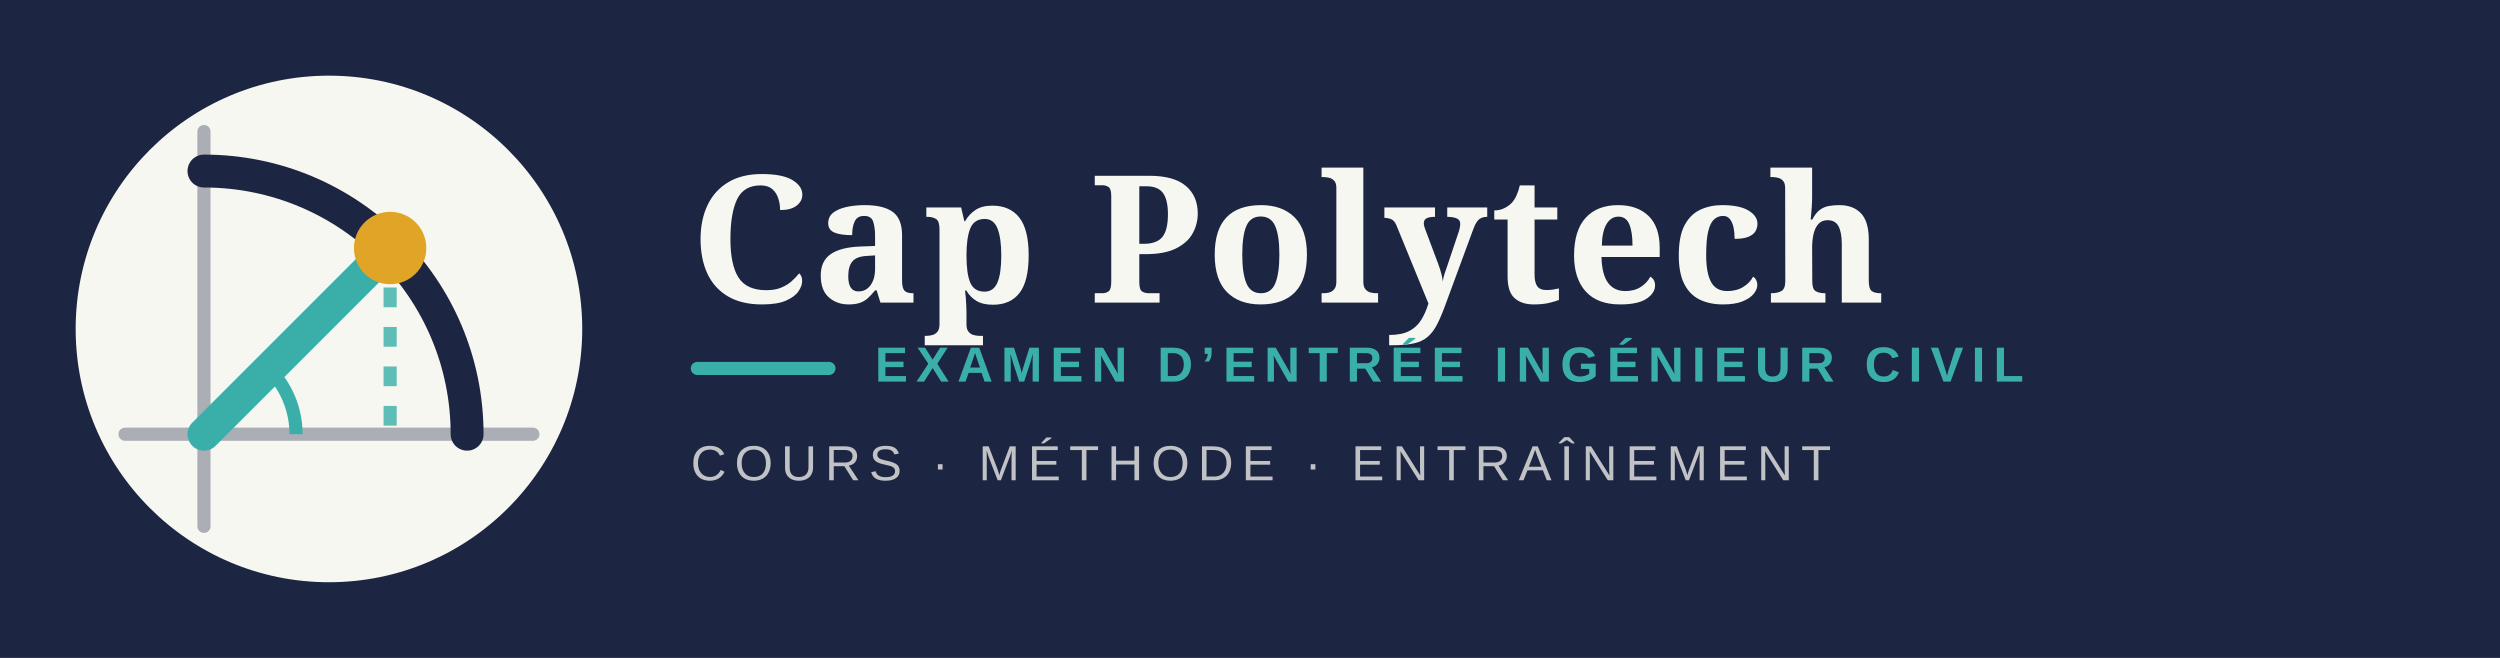
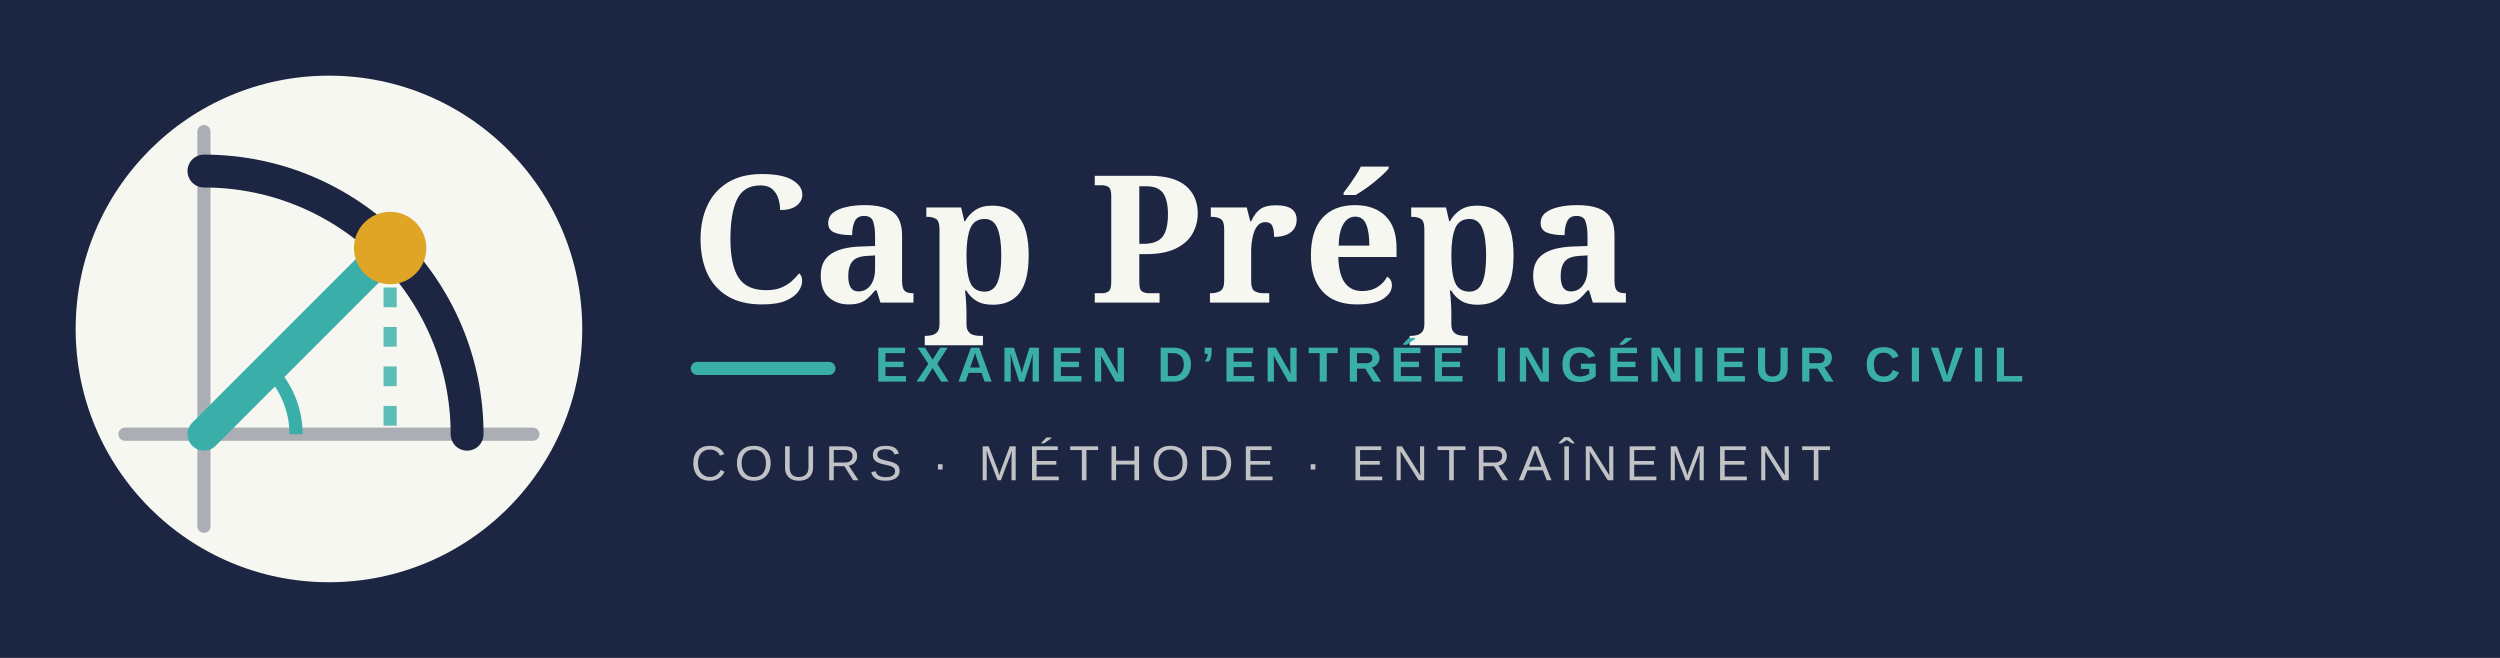
<svg xmlns="http://www.w3.org/2000/svg" viewBox="0 0 760 200" width="760" height="200">
  <rect width="760" height="200" fill="#1C2541" />
  <rect x="20" y="20" width="160" height="160" rx="80" fill="#F7F7F2" stroke="#1C2541" stroke-width="6" />
  <path d="M38 132 L162 132 M62 160 L62 40" stroke="#1C2541" stroke-width="4" stroke-linecap="round" opacity="0.35" />
  <path d="M142 132 A 80 80 0 0 0 62 52" stroke="#1C2541" stroke-width="10" fill="none" stroke-linecap="round" />
  <path d="M62 132 L118.6 75.4" stroke="#3AAFA9" stroke-width="10" stroke-linecap="round" />
  <path d="M118.6 75.4 L118.6 132" stroke="#3AAFA9" stroke-width="4" stroke-dasharray="6 6" opacity="0.8" />
  <path d="M90 132 A 28 28 0 0 0 81.8 112.2" stroke="#3AAFA9" stroke-width="4" fill="none" />
  <circle cx="118.6" cy="75.4" r="11" fill="#E0A526" />
-   <text x="210" y="92" font-family="Georgia, 'Playfair Display', serif" font-size="54" font-weight="700" fill="#F7F7F2" letter-spacing="1">Cap Polytech</text>
+   <text x="210" y="92" font-family="Georgia, 'Playfair Display', serif" font-size="54" font-weight="700" fill="#F7F7F2" letter-spacing="1">Cap Prépa</text>
  <rect x="210" y="110" width="44" height="4" rx="2" fill="#3AAFA9" />
  <text x="266" y="116" font-family="'Montserrat', 'Helvetica Neue', Arial, sans-serif" font-size="15" font-weight="600" fill="#3AAFA9" letter-spacing="2.5">EXAMEN D’ENTRÉE INGÉNIEUR CIVIL</text>
  <text x="210" y="146" font-family="'Montserrat', 'Helvetica Neue', Arial, sans-serif" font-size="15" font-weight="500" fill="#F7F7F2" opacity="0.75" letter-spacing="2.5">COURS · MÉTHODE · ENTRAÎNEMENT</text>
</svg>
